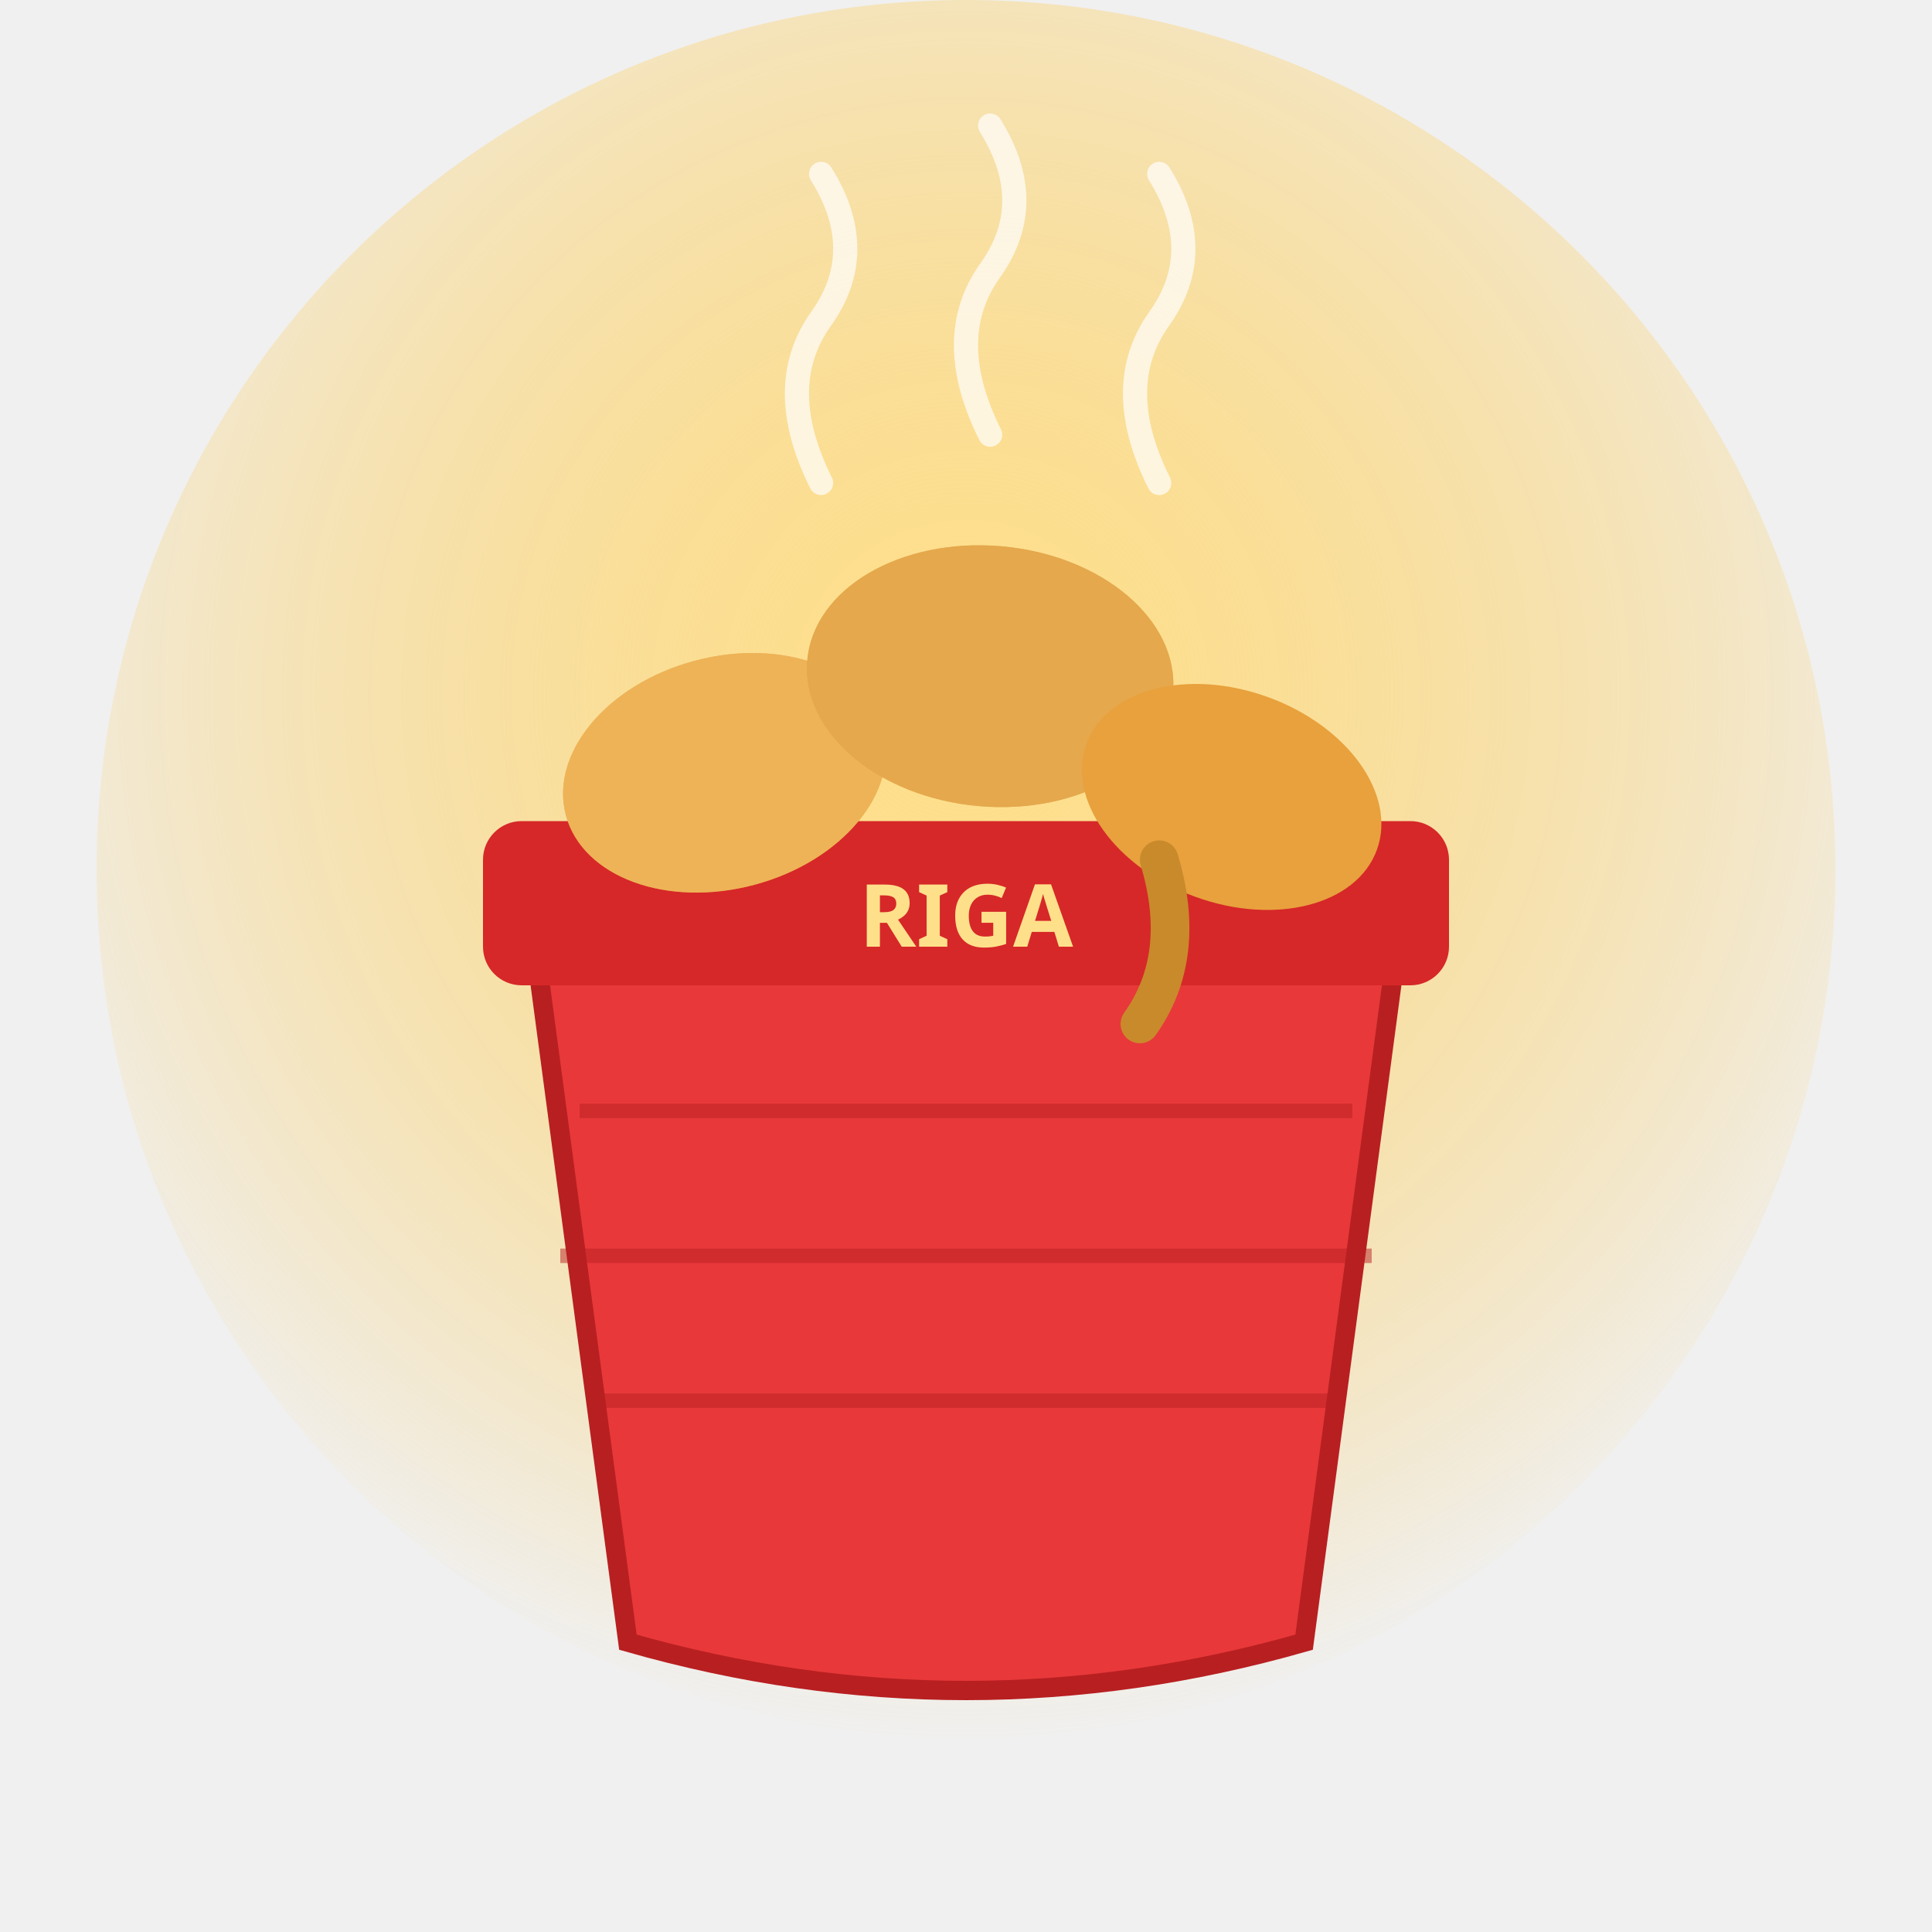
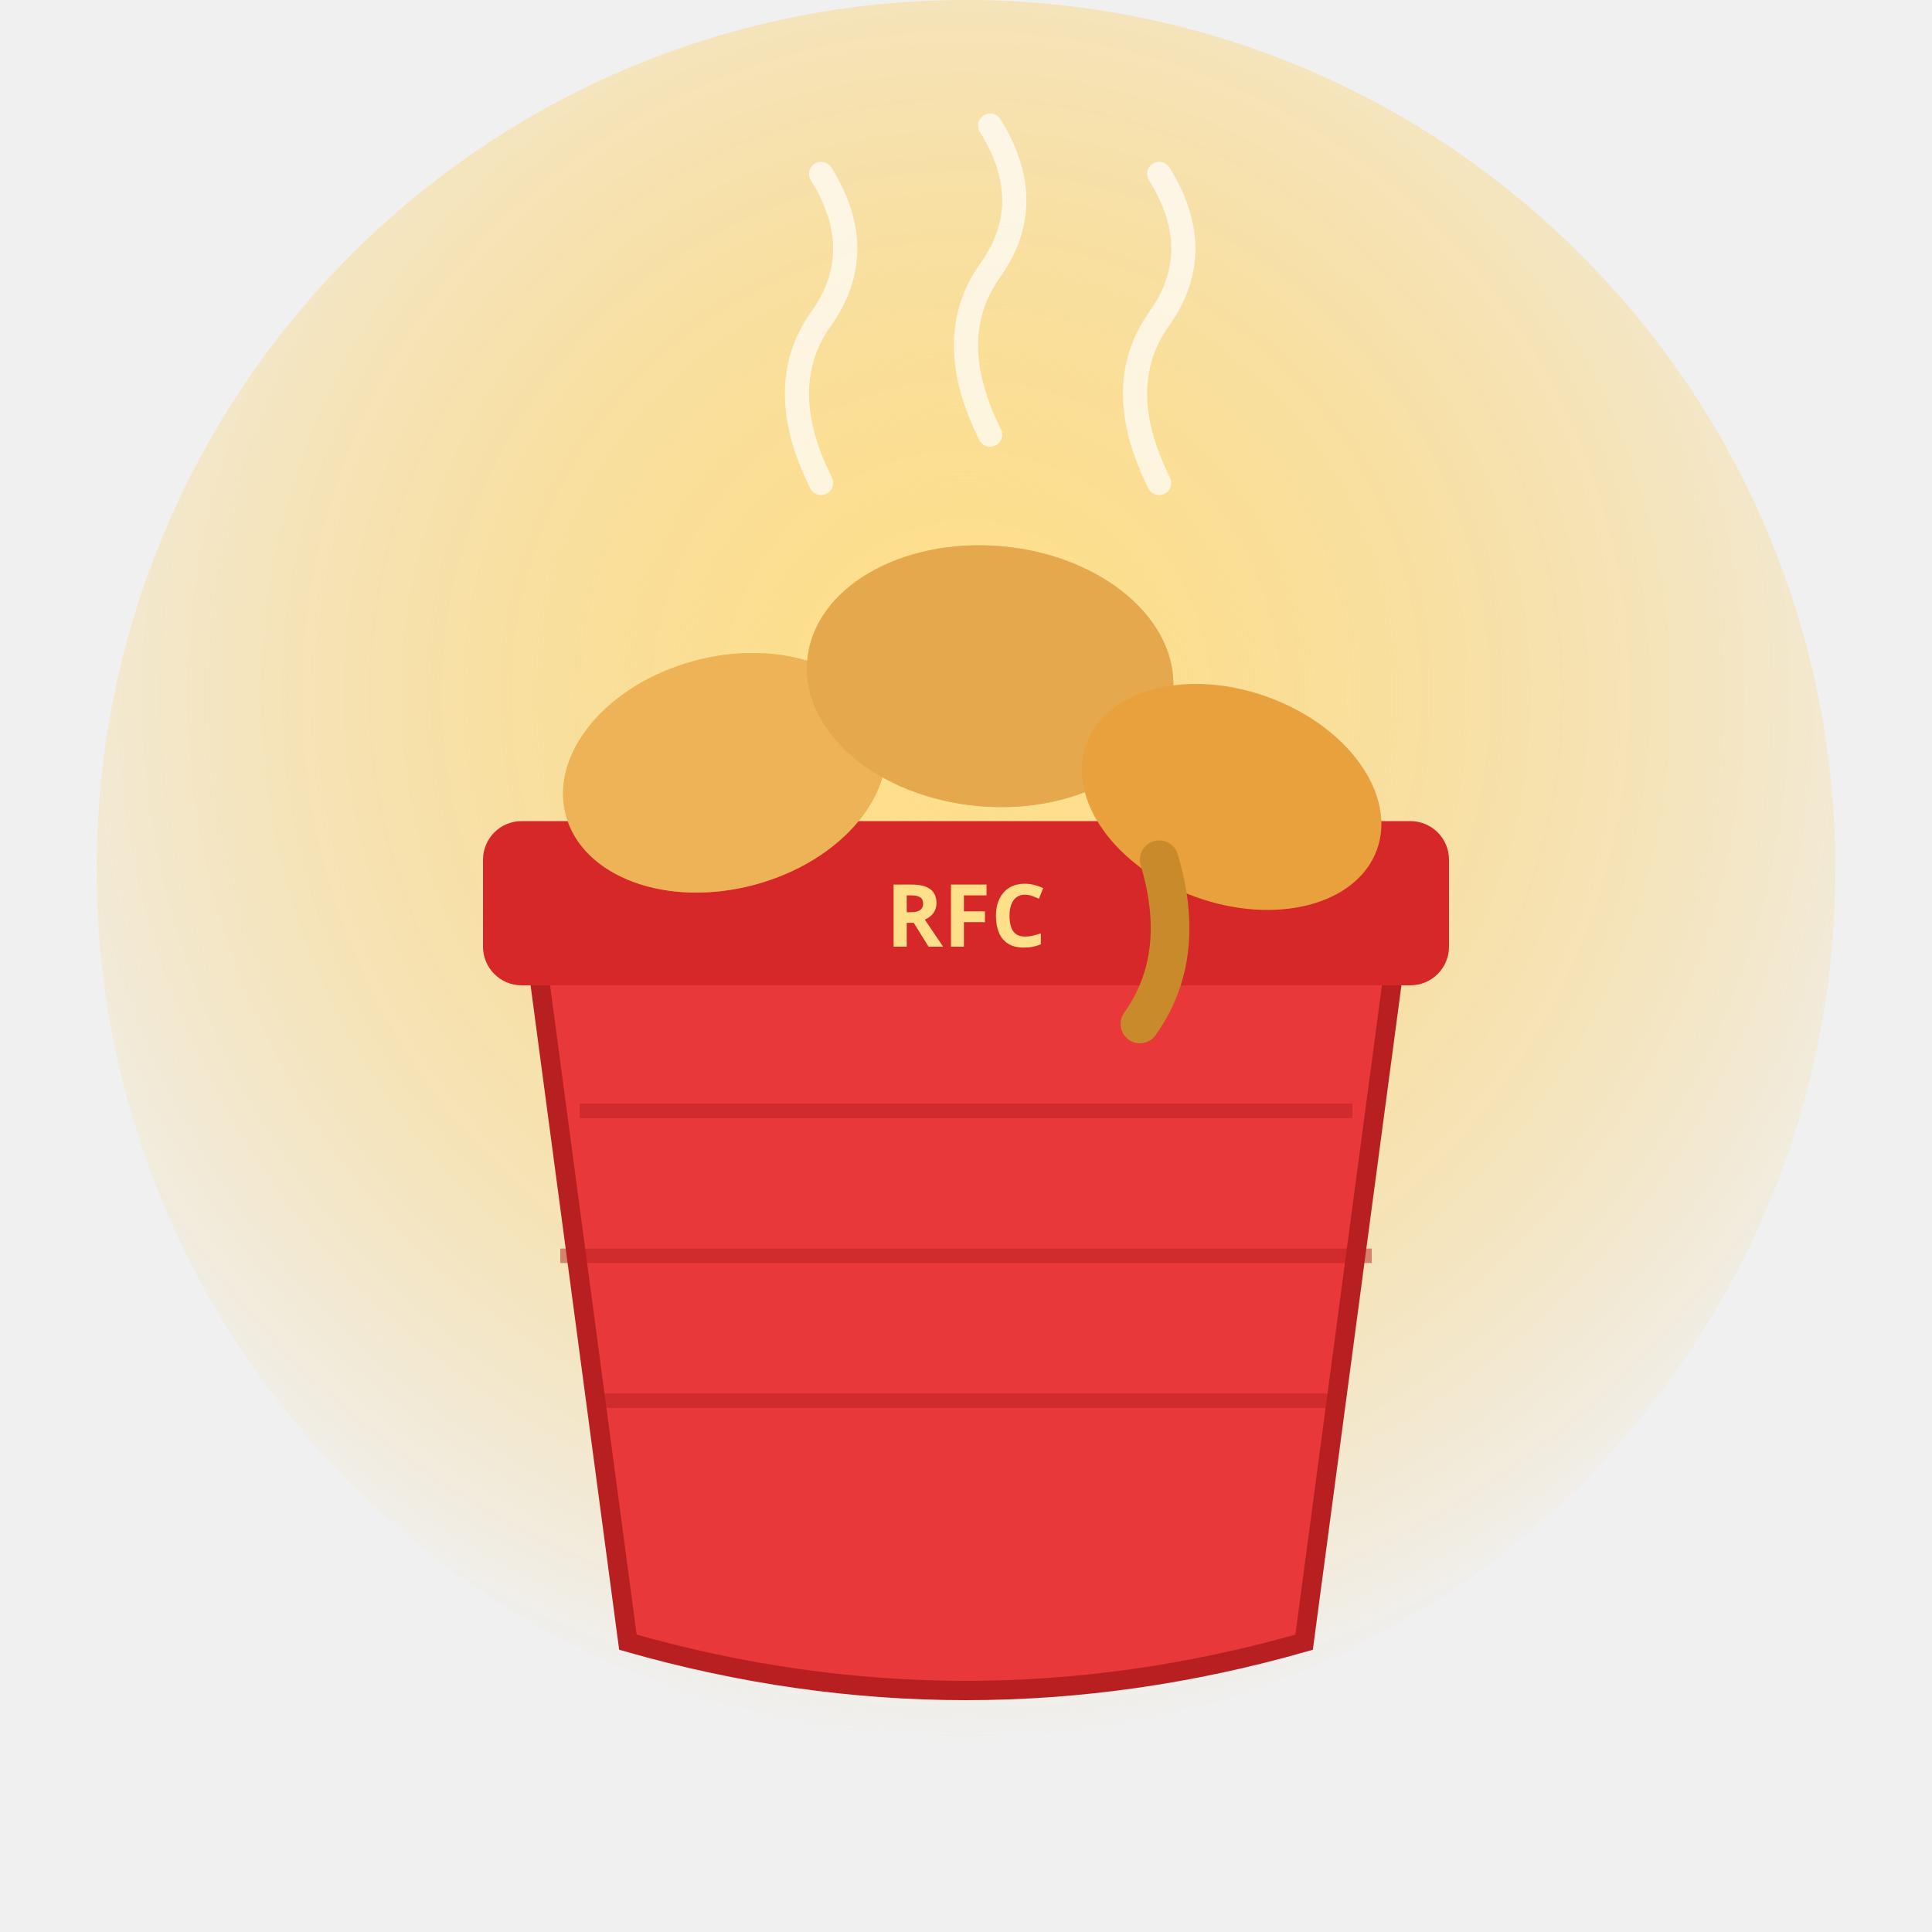
<svg xmlns="http://www.w3.org/2000/svg" viewBox="0 0 400 400">
  <defs>
    <radialGradient id="bgGlow" cx="50%" cy="40%" r="60%">
      <stop offset="0%" stop-color="#ffe08a" />
      <stop offset="100%" stop-color="#ffc233" stop-opacity="0" />
    </radialGradient>
  </defs>
  <circle cx="200" cy="180" r="180" fill="url(#bgGlow)" />
  <path d="M110 190 L130 340 Q200 360 270 340 L290 190 Z" fill="#e8383a" />
  <path d="M110 190 L130 340 Q200 360 270 340 L290 190" fill="none" stroke="#b81f21" stroke-width="4" />
  <rect x="100" y="170" width="200" height="34" rx="8" fill="#d62828" />
-   <text x="200" y="196" text-anchor="middle" font-family="Verdana, sans-serif" font-weight="bold" font-size="18" fill="#ffe08a">RIGA</text>
+   <text x="200" y="196" text-anchor="middle" font-family="Verdana, sans-serif" font-weight="bold" font-size="18" fill="#ffe08a">RFC</text>
  <path d="M120 230 h160 M116 260 h168 M122 290 h156" stroke="#b81f21" stroke-width="3" opacity="0.5" />
  <ellipse cx="150" cy="160" rx="34" ry="24" fill="#e8a13d" transform="rotate(-15 150 160)" />
  <ellipse cx="150" cy="160" rx="34" ry="24" fill="#f2c069" opacity="0.6" transform="rotate(-15 150 160)" />
  <ellipse cx="205" cy="140" rx="38" ry="27" fill="#d9902f" transform="rotate(5 205 140)" />
  <ellipse cx="205" cy="140" rx="38" ry="27" fill="#f2c069" opacity="0.5" transform="rotate(5 205 140)" />
  <ellipse cx="255" cy="165" rx="32" ry="22" fill="#e8a13d" transform="rotate(20 255 165)" />
  <path d="M240 178 q6 20 -4 34" stroke="#c98a2b" stroke-width="8" fill="none" stroke-linecap="round" />
  <path d="M170 100 q-10 -20 0 -34 q10 -14 0 -30" stroke="#fff" stroke-width="5" fill="none" stroke-linecap="round" opacity="0.7" />
  <path d="M205 90 q-10 -20 0 -34 q10 -14 0 -30" stroke="#fff" stroke-width="5" fill="none" stroke-linecap="round" opacity="0.7" />
  <path d="M240 100 q-10 -20 0 -34 q10 -14 0 -30" stroke="#fff" stroke-width="5" fill="none" stroke-linecap="round" opacity="0.7" />
</svg>
